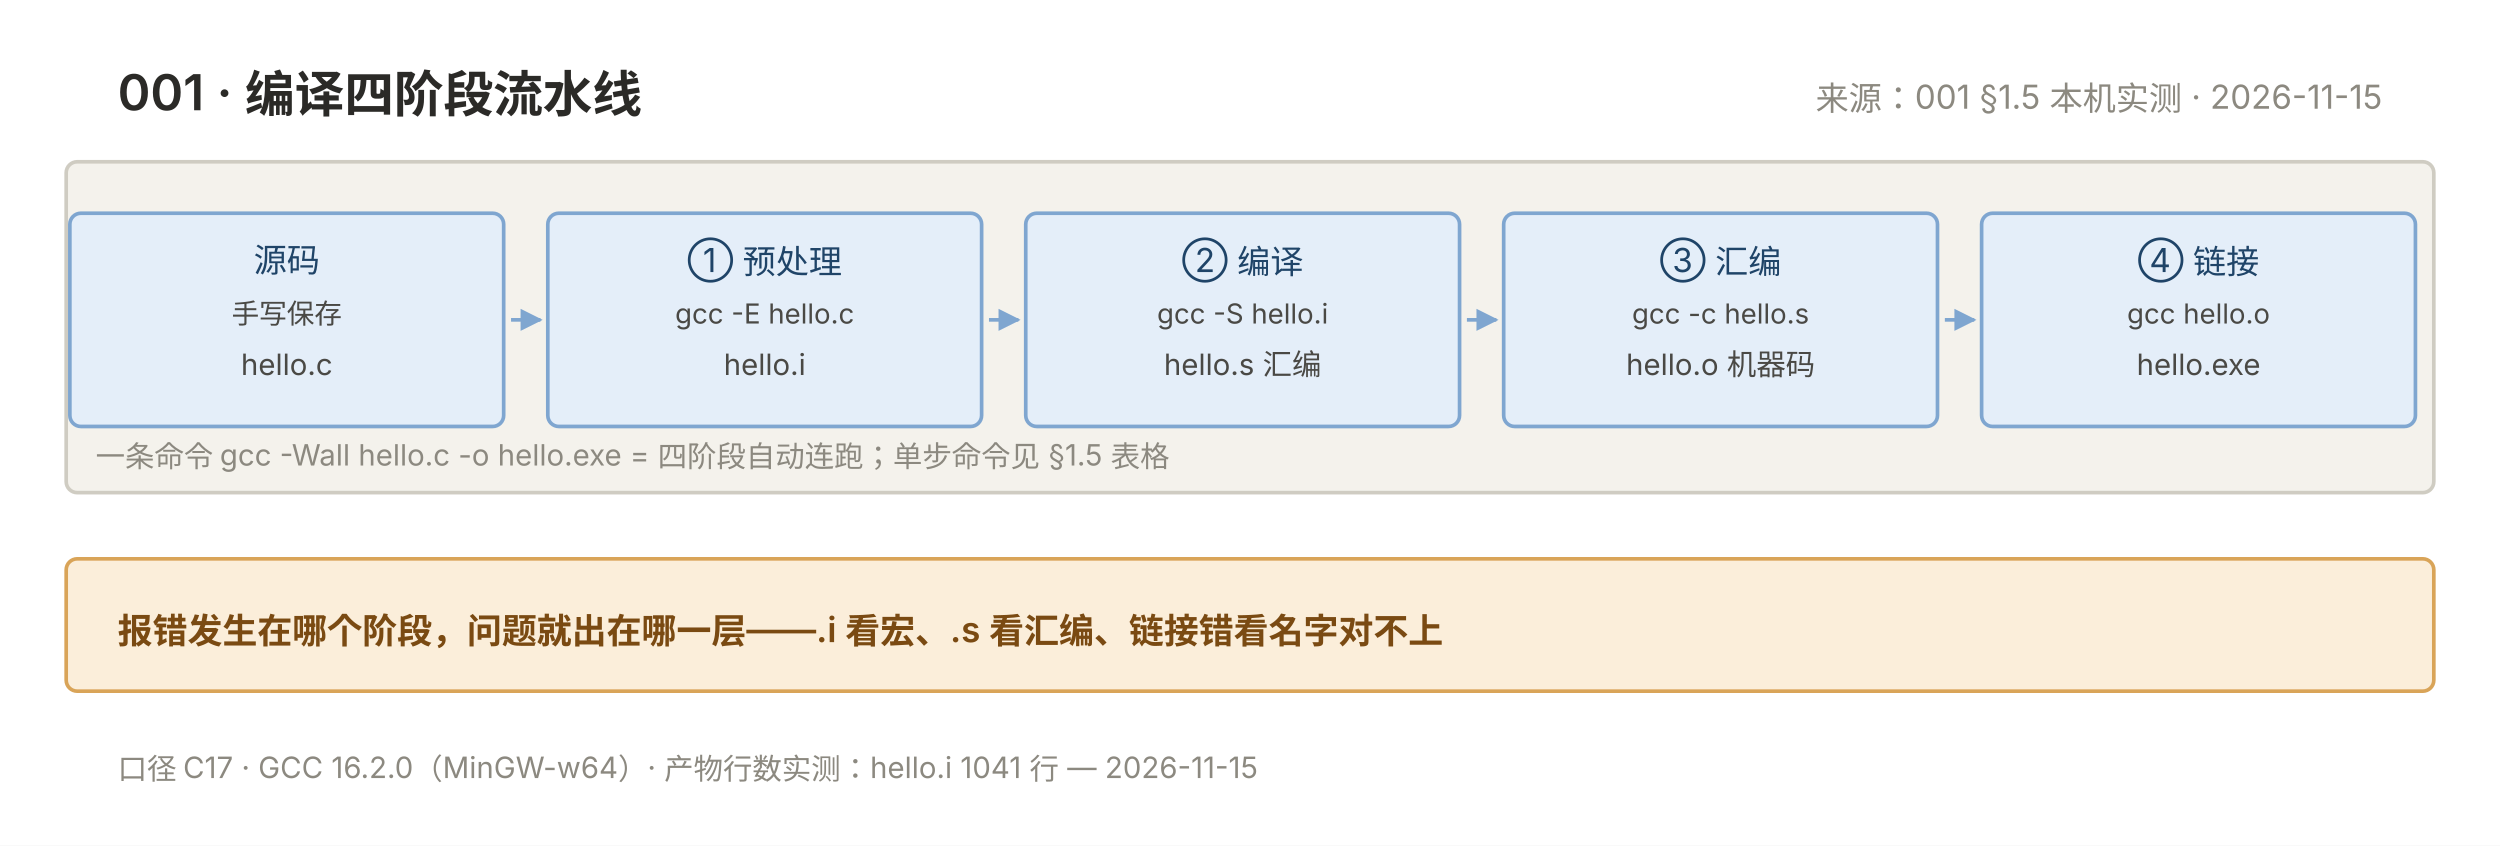
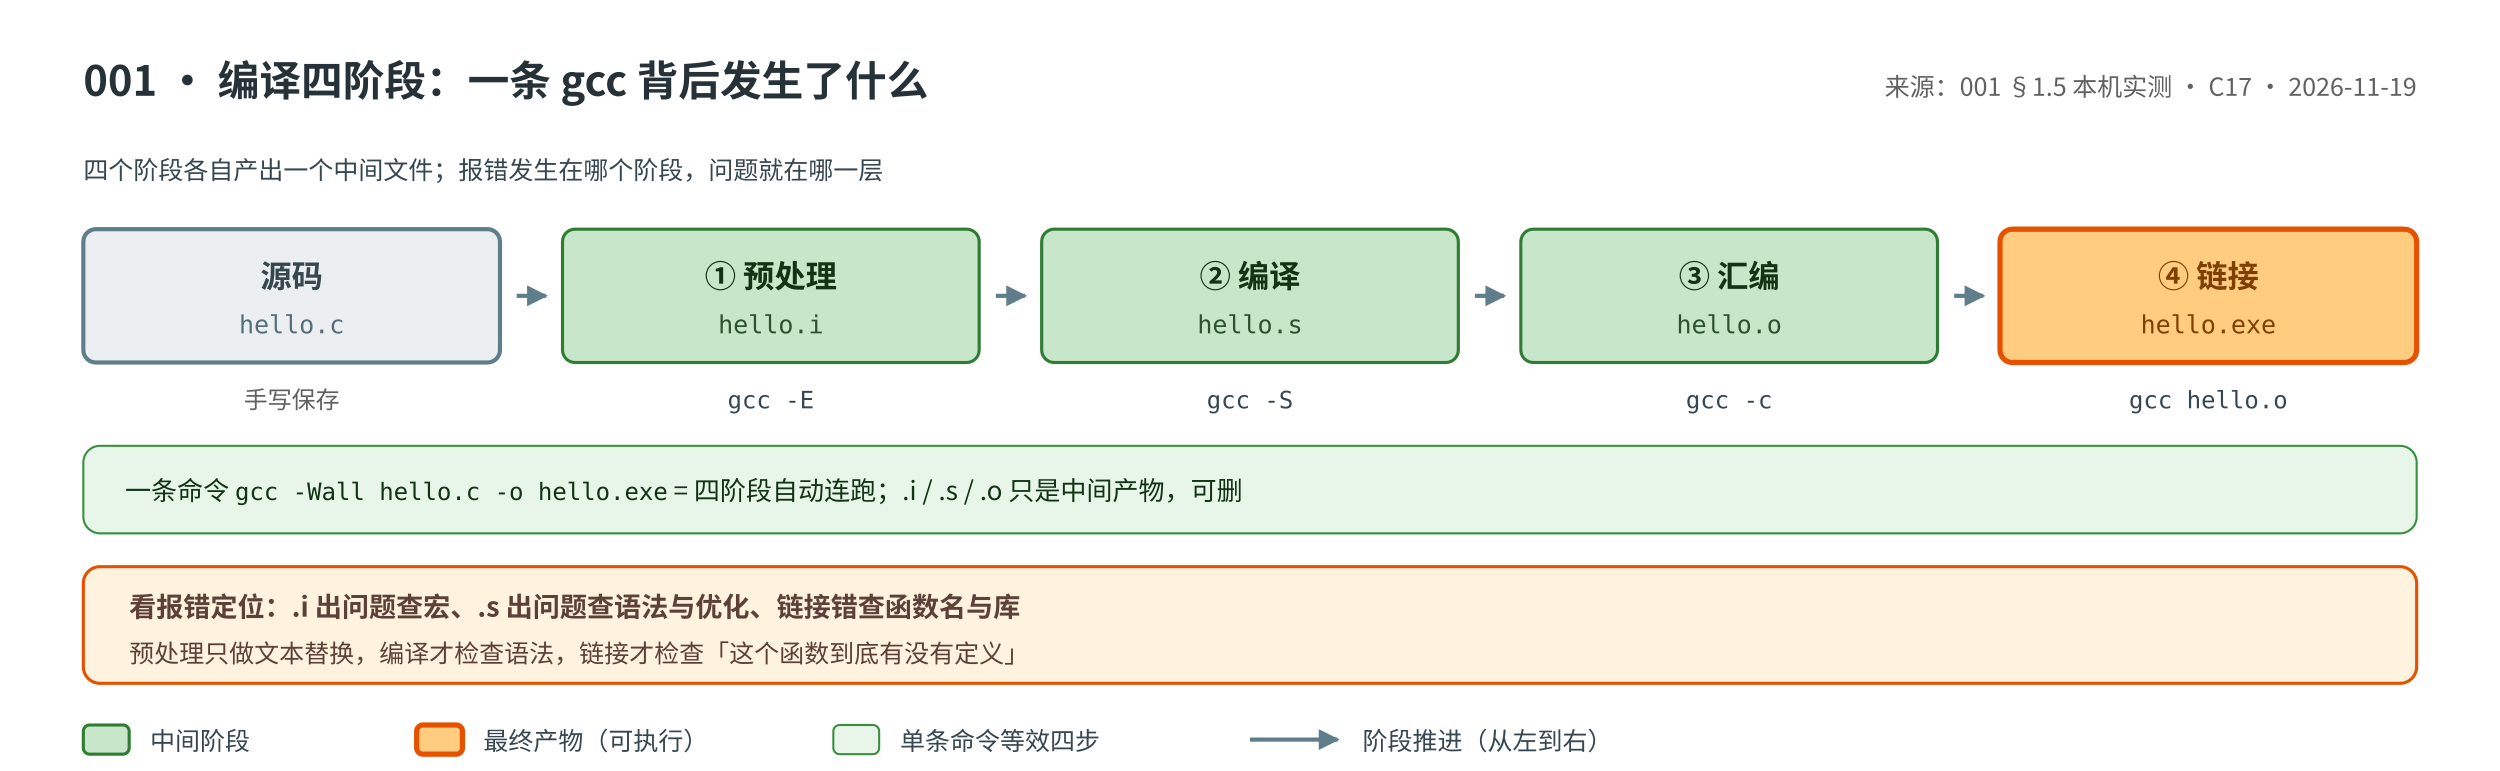
- <svg xmlns="http://www.w3.org/2000/svg" width="1200" height="405.88" viewBox="0 0 680 230" font-family="-apple-system, 'Segoe UI', 'Microsoft YaHei', 'PingFang SC', sans-serif">
-   <rect x="0" y="0" width="680" height="230" fill="#FFFFFF" />
+ <svg xmlns="http://www.w3.org/2000/svg" viewBox="0 0 1200 370" font-family="'Microsoft YaHei','PingFang SC','Noto Sans CJK SC',sans-serif">
+   <rect x="0" y="0" width="1200" height="370" fill="#ffffff" />
  <defs>
-     <marker id="a1Blue" viewBox="0 0 10 10" refX="9" refY="5" markerWidth="6" markerHeight="6" orient="auto-start-reverse">
-       <path d="M0,0 L10,5 L0,10 z" fill="#7FA6D0" />
+     <marker id="arrow" viewBox="0 0 10 10" refX="9" refY="5" markerWidth="10" markerHeight="10" markerUnits="userSpaceOnUse" orient="auto-start-reverse">
+       <path d="M 0 0 L 10 5 L 0 10 z" fill="#607d8b" />
    </marker>
  </defs>
-   <text x="32" y="30" font-size="13.5" font-weight="600" fill="#2B2A27">001 · 编译四阶段流水线</text>
-   <text x="648" y="30" font-size="9" fill="#8C8980" text-anchor="end">来源：001 §1.5 本机实测 · 2026-11-15</text>
-   <rect x="18" y="44" width="644" height="90" rx="3" fill="#F4F2EC" stroke="#CFCCC2" />
-   <rect x="19" y="58" width="118" height="58" rx="3" fill="#E4EEF9" stroke="#7FA6D0" />
-   <text x="78" y="74" font-size="9" fill="#1F4468" text-anchor="middle">源码</text>
-   <text x="78" y="88" font-size="7.5" fill="#4A4945" text-anchor="middle">手写保存</text>
-   <text x="78" y="102" font-size="8" fill="#4A4945" text-anchor="middle">hello.c</text>
-   <line x1="139" y1="87" x2="147" y2="87" stroke="#7FA6D0" marker-end="url(#a1Blue)" />
-   <rect x="149" y="58" width="118" height="58" rx="3" fill="#E4EEF9" stroke="#7FA6D0" />
-   <text x="208" y="74" font-size="9" fill="#1F4468" text-anchor="middle">① 预处理</text>
-   <text x="208" y="88" font-size="7.5" fill="#4A4945" text-anchor="middle">gcc -E hello.c</text>
-   <text x="208" y="102" font-size="8" fill="#4A4945" text-anchor="middle">hello.i</text>
-   <line x1="269" y1="87" x2="277" y2="87" stroke="#7FA6D0" marker-end="url(#a1Blue)" />
-   <rect x="279" y="58" width="118" height="58" rx="3" fill="#E4EEF9" stroke="#7FA6D0" />
-   <text x="338" y="74" font-size="9" fill="#1F4468" text-anchor="middle">② 编译</text>
-   <text x="338" y="88" font-size="7.5" fill="#4A4945" text-anchor="middle">gcc -S hello.i</text>
-   <text x="338" y="102" font-size="8" fill="#4A4945" text-anchor="middle">hello.s 汇编</text>
-   <line x1="399" y1="87" x2="407" y2="87" stroke="#7FA6D0" marker-end="url(#a1Blue)" />
-   <rect x="409" y="58" width="118" height="58" rx="3" fill="#E4EEF9" stroke="#7FA6D0" />
-   <text x="468" y="74" font-size="9" fill="#1F4468" text-anchor="middle">③ 汇编</text>
-   <text x="468" y="88" font-size="7.5" fill="#4A4945" text-anchor="middle">gcc -c hello.s</text>
-   <text x="468" y="102" font-size="8" fill="#4A4945" text-anchor="middle">hello.o 机器码</text>
-   <line x1="529" y1="87" x2="537" y2="87" stroke="#7FA6D0" marker-end="url(#a1Blue)" />
-   <rect x="539" y="58" width="118" height="58" rx="3" fill="#E4EEF9" stroke="#7FA6D0" />
-   <text x="598" y="74" font-size="9" fill="#1F4468" text-anchor="middle">④ 链接</text>
-   <text x="598" y="88" font-size="7.5" fill="#4A4945" text-anchor="middle">gcc hello.o</text>
-   <text x="598" y="102" font-size="8" fill="#4A4945" text-anchor="middle">hello.exe</text>
-   <text x="26" y="127" font-size="8" fill="#8C8980">一条命令 gcc -Wall hello.c -o hello.exe = 四阶段自动连跑；单步命令见 §1.5 表格</text>
-   <rect x="18" y="152" width="644" height="36" rx="3" fill="#FBEEDA" stroke="#D9A458" />
-   <text x="32" y="175" font-size="9.5" font-weight="600" fill="#7A4A12">报错发生在哪个阶段，问题就出在哪一层——.i 看宏、.s 看汇编、链接错看名字对不上</text>
-   <text x="32" y="212" font-size="8" fill="#8C8980">口径 C17 · GCC 16.2.0（MinGW-w64）· 产物行数实测：hello.i 1041 行 — 2026-11-15</text>
+   <text x="40" y="46" font-size="20" font-weight="bold" fill="#263238">001 · 编译四阶段：一条 gcc 背后发生了什么</text>
+   <text x="1160" y="46" font-size="12" fill="#616161" text-anchor="end">来源：001 §1.5 本机实测 · C17 · 2026-11-19</text>
+   <text x="40" y="86" font-size="12" fill="#37474f">四个阶段各自产出一个中间文件；报错发生在哪个阶段，问题就在哪一层</text>
+   <rect x="40" y="110" width="200" height="64" rx="6" fill="#eceff1" stroke="#607d8b" stroke-width="2" />
+   <text x="140" y="138" font-size="15" font-weight="bold" fill="#37474f" text-anchor="middle">源码</text>
+   <text x="140" y="160" font-size="12" fill="#546e7a" text-anchor="middle" font-family="ui-monospace,Menlo,Consolas,monospace">hello.c</text>
+   <line x1="248" y1="142" x2="262" y2="142" stroke="#607d8b" stroke-width="2" marker-end="url(#arrow)" />
+   <rect x="270" y="110" width="200" height="64" rx="6" fill="#c8e6c9" stroke="#2e7d32" stroke-width="1.5" />
+   <text x="370" y="138" font-size="15" font-weight="bold" fill="#123314" text-anchor="middle">① 预处理</text>
+   <text x="370" y="160" font-size="12" fill="#2e5230" text-anchor="middle" font-family="ui-monospace,Menlo,Consolas,monospace">hello.i</text>
+   <line x1="478" y1="142" x2="492" y2="142" stroke="#607d8b" stroke-width="2" marker-end="url(#arrow)" />
+   <rect x="500" y="110" width="200" height="64" rx="6" fill="#c8e6c9" stroke="#2e7d32" stroke-width="1.5" />
+   <text x="600" y="138" font-size="15" font-weight="bold" fill="#123314" text-anchor="middle">② 编译</text>
+   <text x="600" y="160" font-size="12" fill="#2e5230" text-anchor="middle" font-family="ui-monospace,Menlo,Consolas,monospace">hello.s</text>
+   <line x1="708" y1="142" x2="722" y2="142" stroke="#607d8b" stroke-width="2" marker-end="url(#arrow)" />
+   <rect x="730" y="110" width="200" height="64" rx="6" fill="#c8e6c9" stroke="#2e7d32" stroke-width="1.5" />
+   <text x="830" y="138" font-size="15" font-weight="bold" fill="#123314" text-anchor="middle">③ 汇编</text>
+   <text x="830" y="160" font-size="12" fill="#2e5230" text-anchor="middle" font-family="ui-monospace,Menlo,Consolas,monospace">hello.o</text>
+   <line x1="938" y1="142" x2="952" y2="142" stroke="#607d8b" stroke-width="2" marker-end="url(#arrow)" />
+   <rect x="960" y="110" width="200" height="64" rx="6" fill="#ffcc80" stroke="#e65100" stroke-width="2.5" />
+   <text x="1060" y="138" font-size="15" font-weight="bold" fill="#7f3f00" text-anchor="middle">④ 链接</text>
+   <text x="1060" y="160" font-size="12" fill="#7f3f00" text-anchor="middle" font-family="ui-monospace,Menlo,Consolas,monospace">hello.exe</text>
+   <text x="140" y="196" font-size="11.5" fill="#616161" text-anchor="middle" font-family="ui-monospace,Menlo,Consolas,monospace">手写保存</text>
+   <text x="370" y="196" font-size="11.5" fill="#37474f" text-anchor="middle" font-family="ui-monospace,Menlo,Consolas,monospace">gcc -E</text>
+   <text x="600" y="196" font-size="11.5" fill="#37474f" text-anchor="middle" font-family="ui-monospace,Menlo,Consolas,monospace">gcc -S</text>
+   <text x="830" y="196" font-size="11.5" fill="#37474f" text-anchor="middle" font-family="ui-monospace,Menlo,Consolas,monospace">gcc -c</text>
+   <text x="1060" y="196" font-size="11.5" fill="#37474f" text-anchor="middle" font-family="ui-monospace,Menlo,Consolas,monospace">gcc hello.o</text>
+   <rect x="40" y="214" width="1120" height="42" rx="8" fill="#e8f5e9" stroke="#388e3c" stroke-width="1" />
+   <text x="60" y="240" font-size="12.5" fill="#123314">一条命令 <tspan font-family="ui-monospace,Menlo,Consolas,monospace" font-size="11.5">gcc -Wall hello.c -o hello.exe</tspan> = 四阶段自动连跑；.i / .s / .o 只是中间产物，可删</text>
+   <rect x="40" y="272" width="1120" height="56" rx="8" fill="#fff3e0" stroke="#e65100" stroke-width="1.5" />
+   <text x="62" y="296" font-size="13" font-weight="bold" fill="#5d4037">看报错定位：.i 出问题查宏、.s 出问题查语法与优化、链接错查函数名与库</text>
+   <text x="62" y="318" font-size="12" fill="#5d4037">预处理只做文本替换，编译才检查语法，链接才检查「这个函数到底有没有定义」</text>
+   <rect x="40" y="348" width="22" height="14" rx="3" fill="#c8e6c9" stroke="#2e7d32" stroke-width="1.5" />
+   <text x="72" y="360" font-size="12" fill="#37474f">中间阶段</text>
+   <rect x="200" y="348" width="22" height="14" rx="3" fill="#ffcc80" stroke="#e65100" stroke-width="2.5" />
+   <text x="232" y="360" font-size="12" fill="#37474f">最终产物（可执行）</text>
+   <rect x="400" y="348" width="22" height="14" rx="3" fill="#e8f5e9" stroke="#388e3c" stroke-width="1" />
+   <text x="432" y="360" font-size="12" fill="#37474f">单条命令等效四步</text>
+   <line x1="600" y1="355" x2="642" y2="355" stroke="#607d8b" stroke-width="2" marker-end="url(#arrow)" />
+   <text x="654" y="360" font-size="12" fill="#37474f">阶段推进（从左到右）</text>
</svg>
